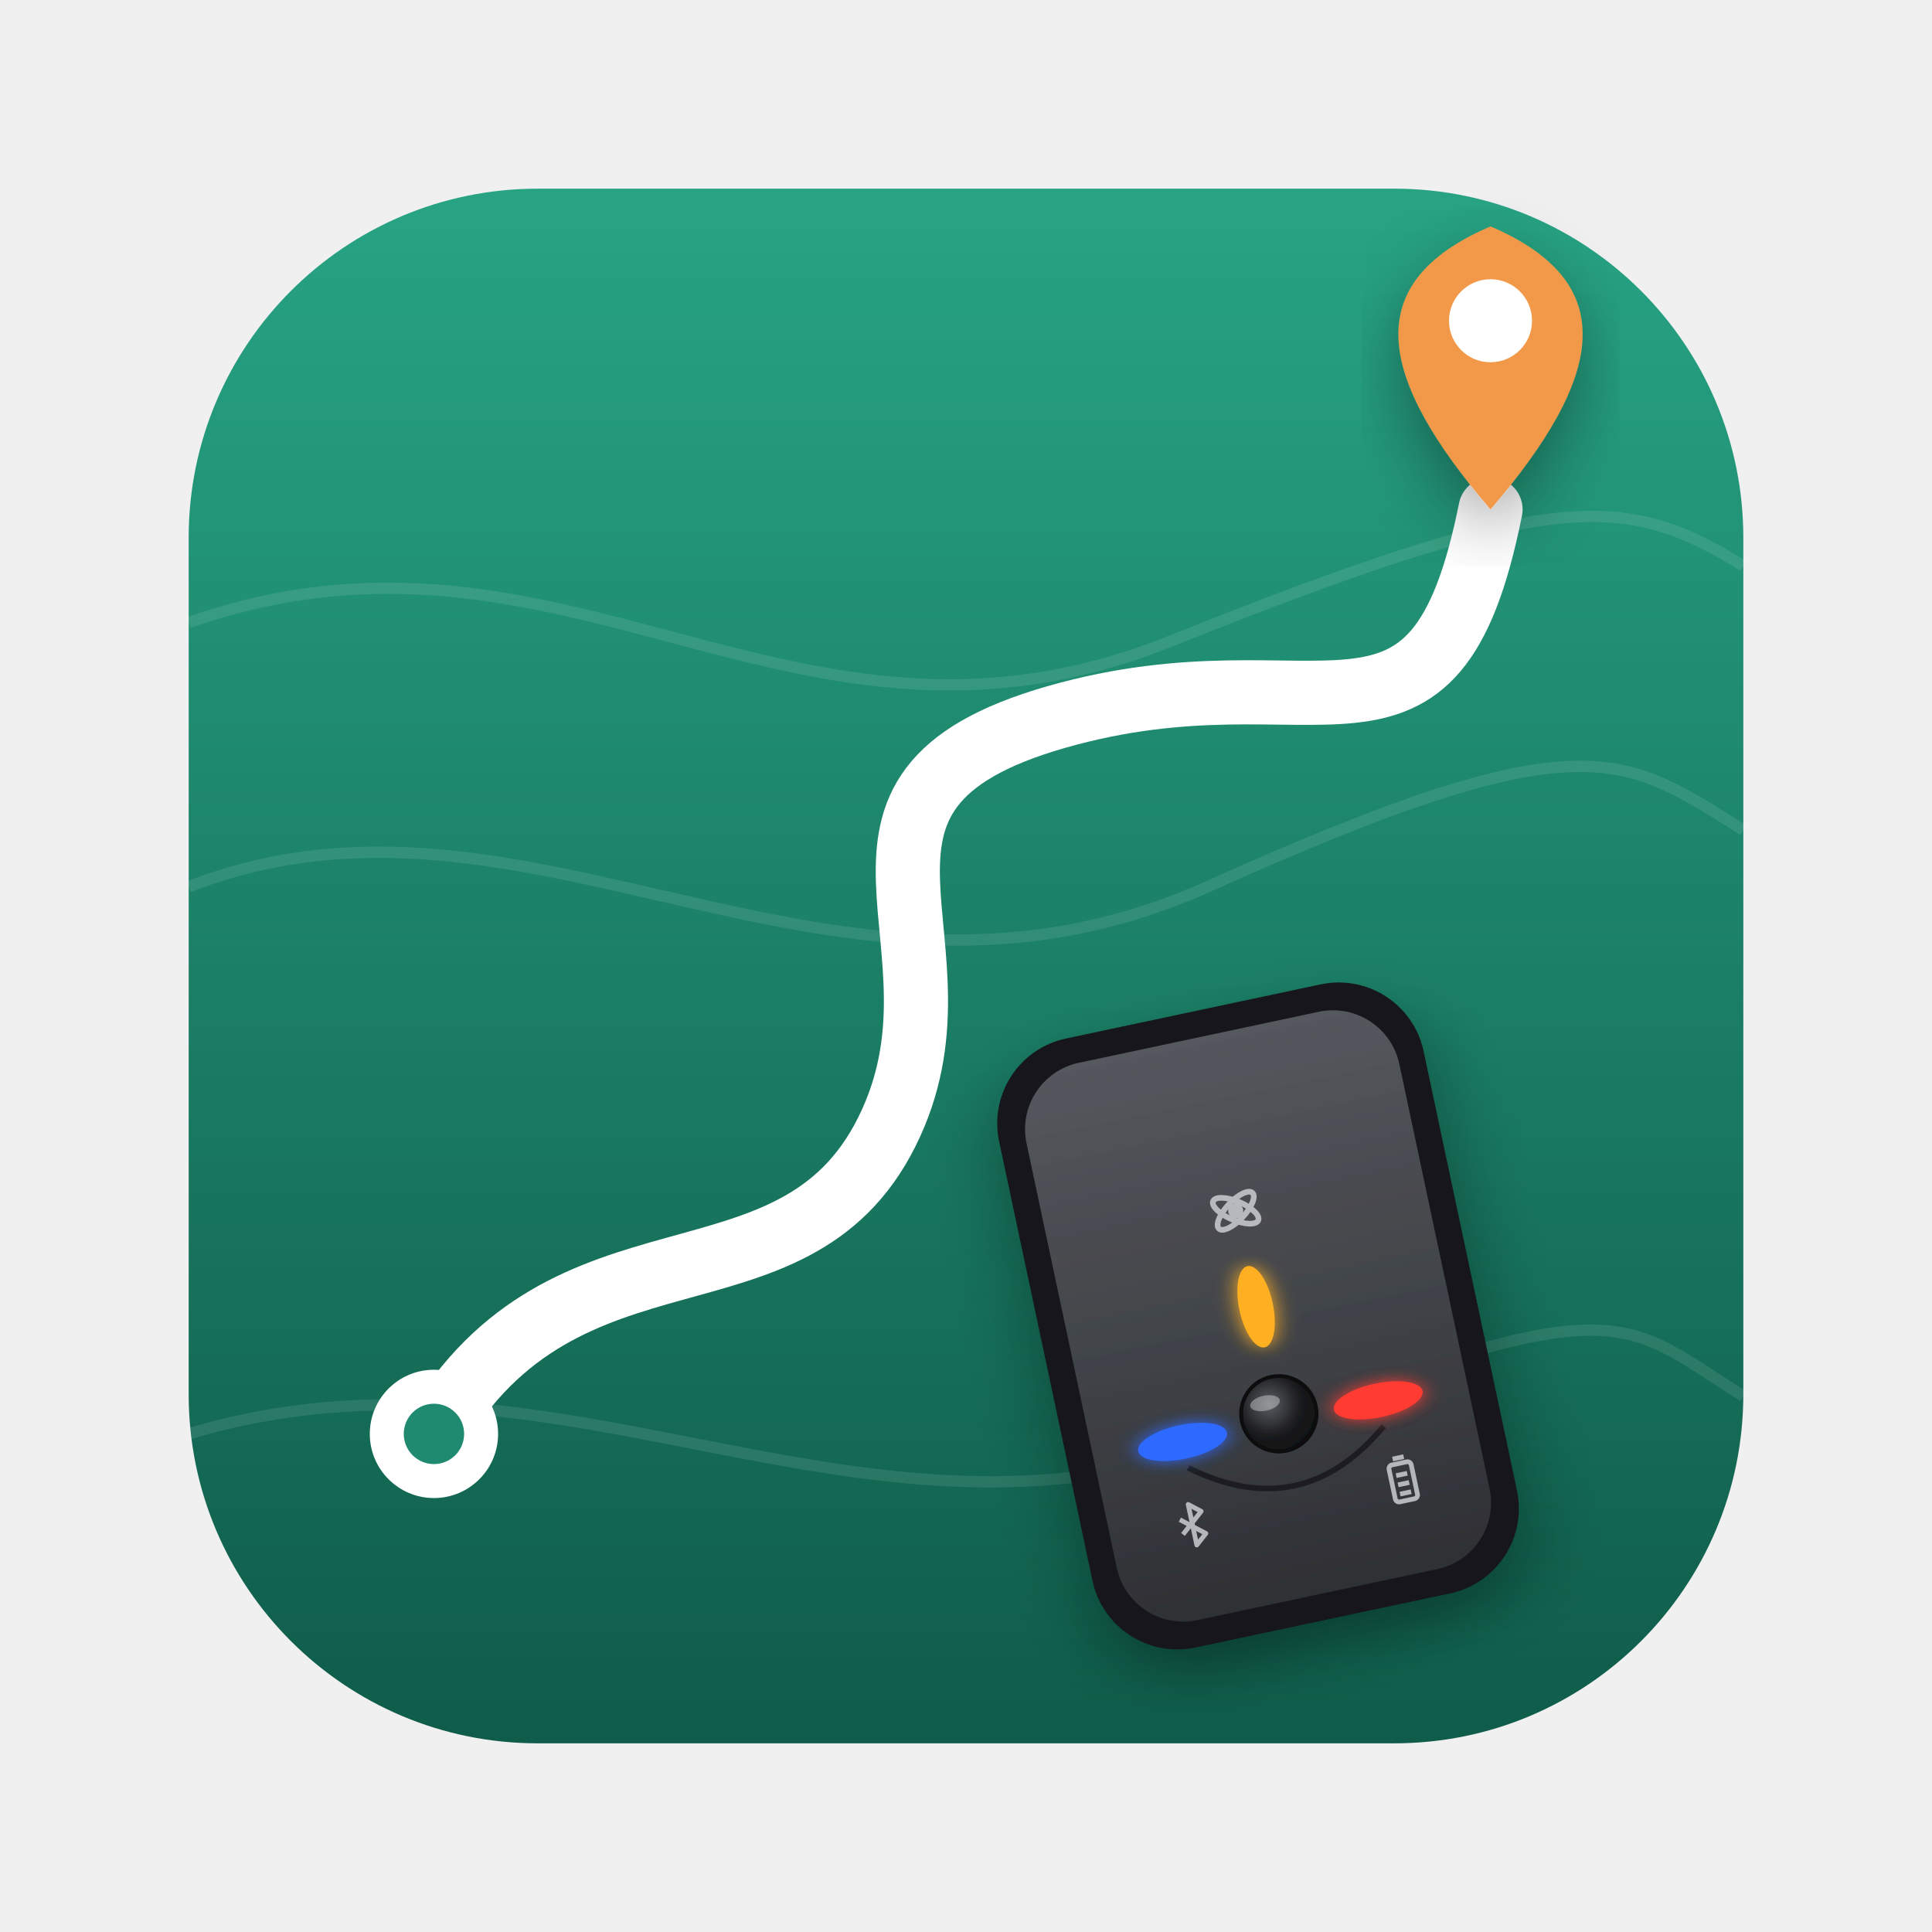
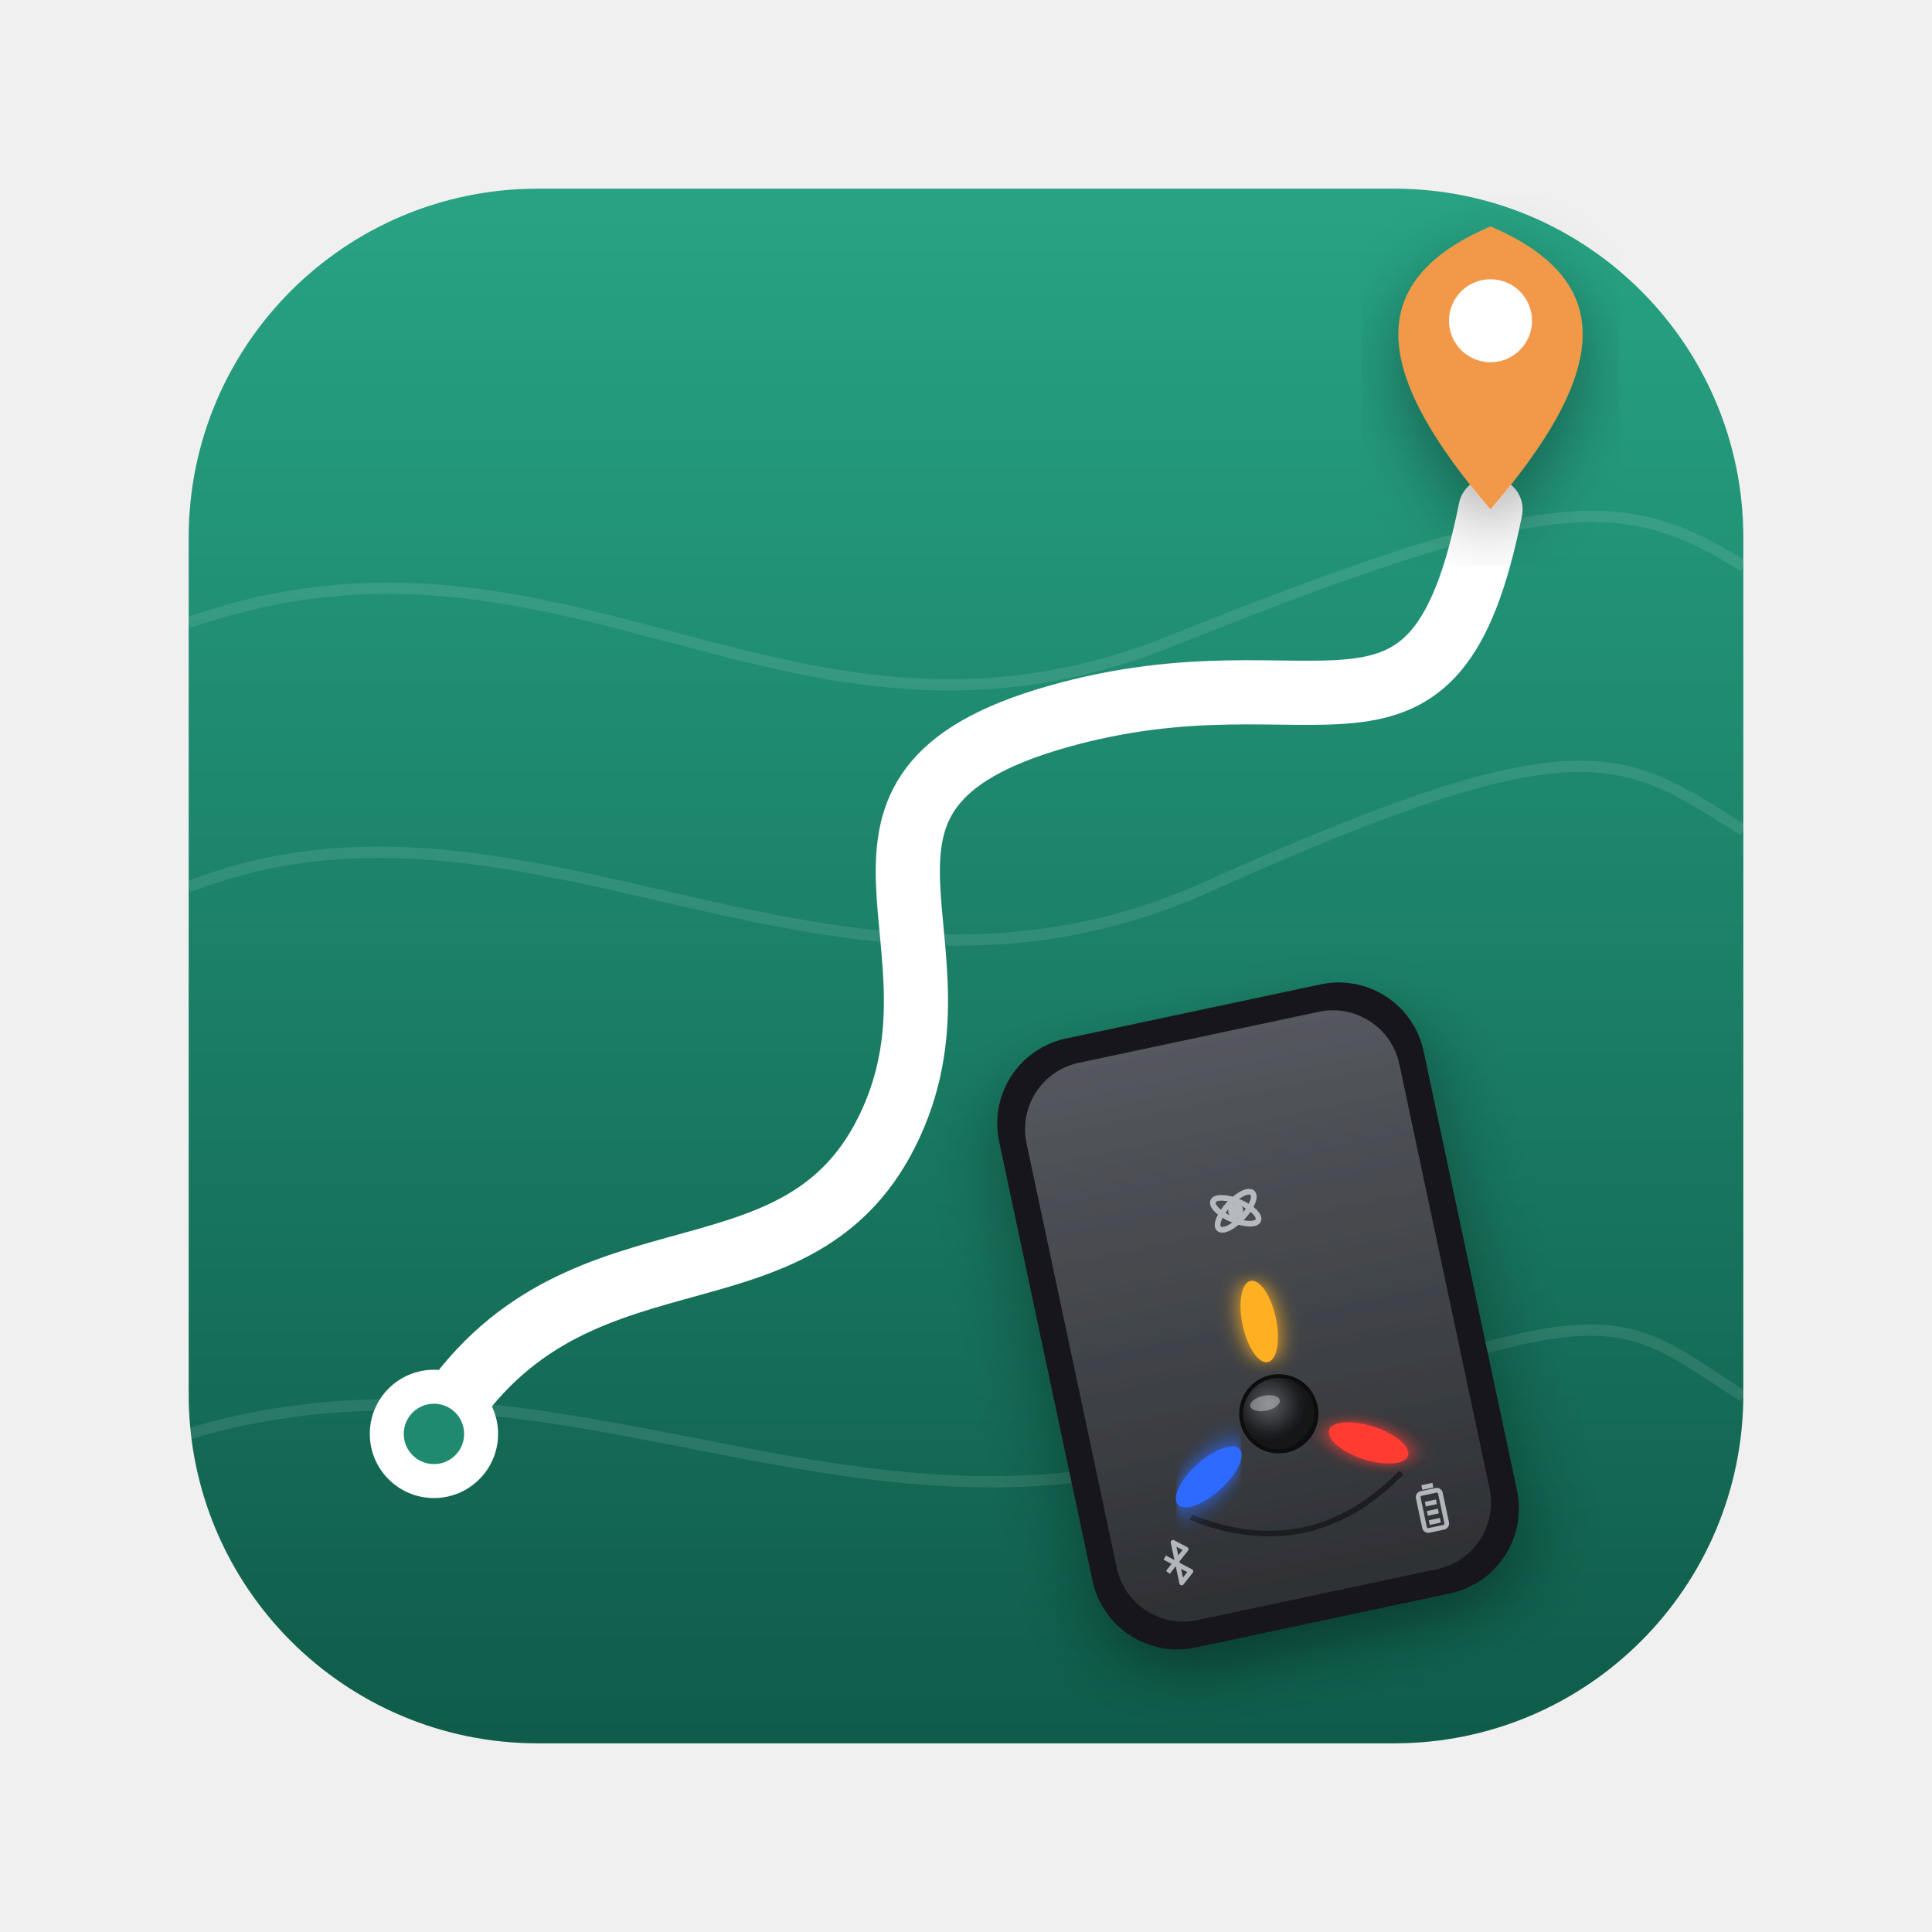
<svg xmlns="http://www.w3.org/2000/svg" viewBox="0 0 1024 1024">
  <defs>
    <linearGradient id="bg" x1="0" y1="0" x2="0" y2="1">
      <stop offset="0" stop-color="#27A383" />
      <stop offset="1" stop-color="#0F5C4A" />
    </linearGradient>
    <linearGradient id="dev" x1="0" y1="0" x2="0" y2="1">
      <stop offset="0" stop-color="#55585E" />
      <stop offset="1" stop-color="#2E3034" />
    </linearGradient>
    <radialGradient id="btn" cx="0.4" cy="0.35" r="0.7">
      <stop offset="0" stop-color="#5A5D63" />
      <stop offset="0.6" stop-color="#1A1B1D" />
      <stop offset="1" stop-color="#0E0F10" />
    </radialGradient>
    <filter id="glow" x="-80%" y="-80%" width="260%" height="260%">
      <feGaussianBlur stdDeviation="5" result="b" />
      <feMerge>
        <feMergeNode in="b" />
        <feMergeNode in="SourceGraphic" />
      </feMerge>
    </filter>
    <filter id="sh" x="-20%" y="-20%" width="140%" height="140%">
      <feDropShadow dx="0" dy="14" stdDeviation="18" flood-color="#000" flood-opacity="0.35" />
    </filter>
  </defs>
  <rect x="100" y="100" width="824" height="824" rx="185" fill="url(#bg)" />
  <g fill="none" stroke="#ffffff" stroke-opacity="0.10" stroke-width="6">
    <path d="M100 330 C 300 260, 420 420, 620 340 S 860 260, 924 300" />
    <path d="M100 470 C 280 400, 440 560, 640 470 S 860 400, 924 440" />
    <path d="M100 760 C 300 700, 460 840, 660 760 S 860 700, 924 740" />
  </g>
  <path d="M230 760 C 300 640, 420 700, 470 600 S 420 420, 560 380 S 760 420, 790 270" fill="none" stroke="#ffffff" stroke-width="34" stroke-linecap="round" stroke-linejoin="round" />
  <circle cx="230" cy="760" r="34" fill="#ffffff" />
  <circle cx="230" cy="760" r="16" fill="#1F8A70" />
  <g transform="translate(790 270)">
    <path d="M0 0 C -60 -70, -70 -120, 0 -150 C 70 -120, 60 -70, 0 0 Z" fill="#F2994A" filter="url(#sh)" />
    <circle cx="0" cy="-100" r="22" fill="#ffffff" />
  </g>
  <g transform="translate(520 560) rotate(-12)" filter="url(#sh)">
    <rect x="0" y="0" width="230" height="330" rx="46" fill="#17181A" />
    <rect x="14" y="14" width="202" height="302" rx="36" fill="url(#dev)" />
    <g transform="translate(115 108)" fill="none" stroke="#C9CCD1" stroke-width="3" opacity="0.85">
      <ellipse rx="13" ry="5" transform="rotate(35)" />
      <ellipse rx="13" ry="5" transform="rotate(-35)" />
      <circle r="2.5" fill="#C9CCD1" />
    </g>
-     <path d="M62 236 Q115 278 168 236" fill="none" stroke="#1E1F22" stroke-width="3" />
-     <ellipse cx="115" cy="160" rx="9" ry="22" fill="#FFB020" filter="url(#glow)" />
-     <ellipse cx="62" cy="222" rx="24" ry="9" fill="#2F6BFF" filter="url(#glow)" />
-     <ellipse cx="168" cy="222" rx="24" ry="9" fill="#FF3B30" filter="url(#glow)" />
+     <path d="M58 262 Q115 300 172 262" fill="none" stroke="#1E1F22" stroke-width="3" />
+     <ellipse rx="9" ry="22" transform="translate(115.0 168.0) rotate(0)" fill="#FFB020" filter="url(#glow)" />
+     <ellipse rx="9" ry="22" transform="translate(71.7 243.0) rotate(60)" fill="#2F6BFF" filter="url(#glow)" />
+     <ellipse rx="9" ry="22" transform="translate(158.3 243.0) rotate(-60)" fill="#FF3B30" filter="url(#glow)" />
    <circle cx="115" cy="218" r="20" fill="url(#btn)" stroke="#0B0B0C" stroke-width="2" />
    <ellipse cx="109" cy="211" rx="8" ry="4" fill="#ffffff" opacity="0.35" />
-     <path d="M52 262 l12 10 -6 5 v-22 l6 5 -12 10" fill="none" stroke="#C9CCD1" stroke-width="2.5" stroke-linejoin="round" opacity="0.85" />
+     <path d="M40 280 l12 10 -6 5 v-22 l6 5 -12 10" fill="none" stroke="#C9CCD1" stroke-width="2.5" stroke-linejoin="round" opacity="0.85" />
    <g fill="none" stroke="#C9CCD1" stroke-width="2.5" opacity="0.85">
-       <rect x="166" y="257" width="12" height="20" rx="2" />
-       <path d="M169 254 h6" />
-       <path d="M169 263 h6 M169 268 h6 M169 273 h6" />
+       <rect x="178" y="275" width="12" height="20" rx="2" />
+       <path d="M181 272 h6" />
+       <path d="M181 281 h6 M181 286 h6 M181 291 h6" />
    </g>
  </g>
</svg>
